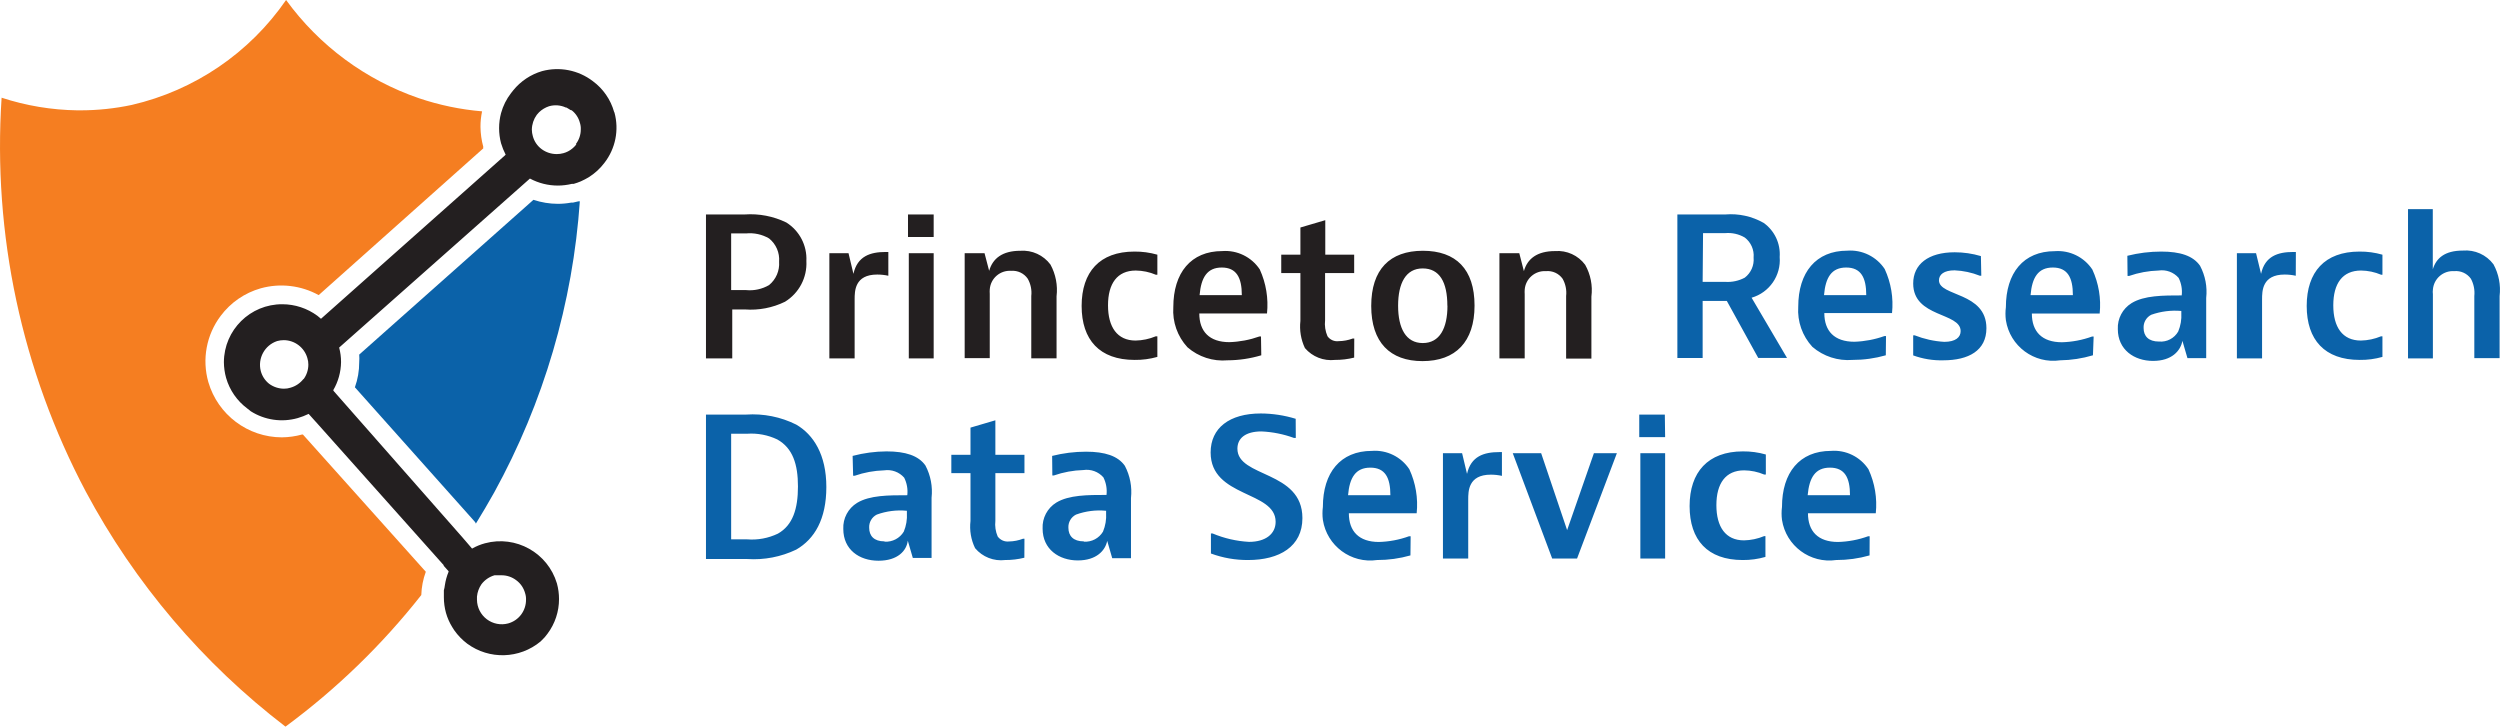
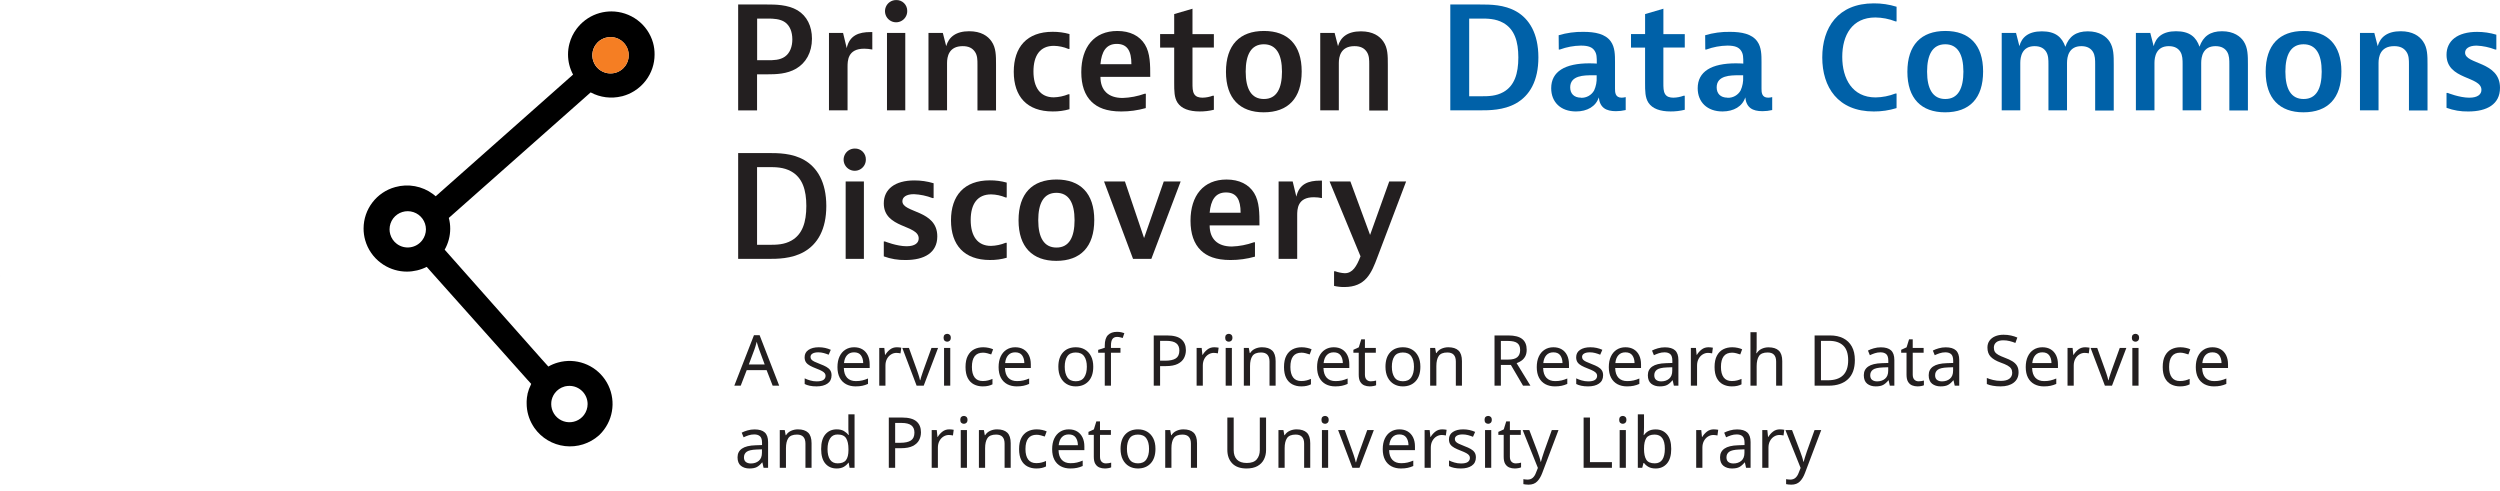
- <svg xmlns="http://www.w3.org/2000/svg" id="Layer_1" data-name="Layer 1" viewBox="0 0 249.23 72.44">
+ <svg xmlns="http://www.w3.org/2000/svg" id="Layer_1" data-name="Layer 1" viewBox="0 0 1279.03 251.16">
  <defs>
-     <style>.cls-2{fill:#0b62a9}.cls-3{fill:#231f20}</style>
+     <style>.cls-1,.cls-4{fill:#231f20;}.cls-2{fill:#f57e23;}.cls-3{fill:#0061a8;}.cls-4{font-size:36px;font-family:BerninaSans, Bernina Sans;}.cls-5{letter-spacing:0em;}.cls-6{letter-spacing:-0.02em;}.cls-7{letter-spacing:0em;}.cls-8{letter-spacing:-0.01em;}.cls-9{letter-spacing:0em;}.cls-10{letter-spacing:-0.02em;}.cls-11{letter-spacing:-0.01em;}.cls-12{letter-spacing:-0.02em;}.cls-13{letter-spacing:-0.02em;}.cls-14{letter-spacing:-0.01em;}.cls-15{letter-spacing:-0.02em;}.cls-16{letter-spacing:-0.01em;}.cls-17{letter-spacing:-0.01em;}</style>
  </defs>
-   <path d="M30.19 43.31L42.45 57a7.39 7.39 0 00-.45 2.32 70.42 70.42 0 01-13.54 13.12A72.63 72.63 0 018.55 49 73.57 73.57 0 01.16 9.74 25.44 25.44 0 007.7 11H8a24.65 24.65 0 005.14-.54A25.73 25.73 0 0028.52 0a27.3 27.3 0 0013.24 9.79 26.66 26.66 0 006.3 1.31 7.26 7.26 0 00-.16 1.54 7.92 7.92 0 00.28 2 .25.25 0 000 .15L31.77 29.42a7.71 7.71 0 00-5.77-.68 7.57 7.57 0 00-4 2.75 7.53 7.53 0 00-1.23 6.6 7.65 7.65 0 007.33 5.51 7.91 7.91 0 002-.28h.08" fill="#f57e21" />
-   <path class="cls-2" d="M57.81 20a70.33 70.33 0 01-8.54 29.09c-.6 1.07-1.21 2.11-1.83 3.11l-.06-.13-.1-.12-11.9-13.34a7.29 7.29 0 00.43-2.49 5 5 0 000-.77l17.37-15.43a7.73 7.73 0 002.43.4 7.28 7.28 0 001.32-.12h.18l.56-.13h.14" />
-   <path class="cls-3" d="M61.22 11.15a5.74 5.74 0 00-2.12-3.06 5.84 5.84 0 00-5.06-1A5.81 5.81 0 0051.17 9a3 3 0 00-.22.28 5.7 5.7 0 00-1 2 5.91 5.91 0 000 3 6.63 6.63 0 00.46 1.14l-.07.07L32 31.78l-.36-.3a5.91 5.91 0 00-3.49-1.15 5.8 5.8 0 00-5.83 5.77 6 6 0 00.22 1.57 5.8 5.8 0 002.12 3.06L25 41a5.79 5.79 0 004.68.68 6.82 6.82 0 001.09-.42l.07.08.9 1 12.49 14v.06l.1.11.39.44V57a5.67 5.67 0 00-.37 1.34 3.06 3.06 0 01-.1.51v.69a5.87 5.87 0 00.21 1.56 5.55 5.55 0 00.62 1.41 3 3 0 00.21.33 6 6 0 001.29 1.33 5.94 5.94 0 007.31-.22l.08-.08a4.43 4.43 0 00.61-.69 5.75 5.75 0 001.15-3.46 5.87 5.87 0 00-.21-1.56 5.89 5.89 0 00-7.17-4 5.57 5.57 0 00-1.29.53l-.71-.83-.09-.1-.1-.12L33.28 39l-.06-.1a5.68 5.68 0 00.78-2.8 5.45 5.45 0 00-.19-1.45L52.83 17.8a5.88 5.88 0 002.78.7 6 6 0 001.4-.17h.18a6 6 0 00.71-.25 7.37 7.37 0 00.79-.41 5.83 5.83 0 001.57-1.44 5.72 5.72 0 001-5m-31 26.54a2.49 2.49 0 01-1.3.88 2.07 2.07 0 01-.66.1 2.52 2.52 0 01-1.47-.49A2.4 2.4 0 0126 37a2.5 2.5 0 011.63-3 2.5 2.5 0 01.66-.09 2.46 2.46 0 012.35 1.78 2.11 2.11 0 01.1.66 2.45 2.45 0 01-.49 1.47m17.3 21.65a2.61 2.61 0 01.45-1.23 2.51 2.51 0 011.3-.89h.7a2.4 2.4 0 011.46.49 2.36 2.36 0 01.89 1.3 1.85 1.85 0 01.09.66 2.46 2.46 0 01-.48 1.46 2.41 2.41 0 01-1.3.89 2.47 2.47 0 01-3.11-2.35v-.24m9.91-45.18a1.61 1.61 0 01-.24.28l-.18.16a2.33 2.33 0 01-.87.45 2.44 2.44 0 01-.66.09 2.52 2.52 0 01-1.51-.49 2.37 2.37 0 01-.88-1.29 2.45 2.45 0 01-.1-.66 2.59 2.59 0 01.49-1.47 2.85 2.85 0 01.23-.26 2.62 2.62 0 011-.6 2.4 2.4 0 011.67.13h.06a1.75 1.75 0 01.27.16.36.36 0 01.12.08L57 11a2.31 2.31 0 01.81 1.24 1.85 1.85 0 01.09.66 2.4 2.4 0 01-.49 1.46M74.23 21.38a8.19 8.19 0 014.16.8 4.28 4.28 0 012 3.84 4.48 4.48 0 01-2.13 4.06 7.78 7.78 0 01-4 .77H73v4.88h-2.62V21.38zm-1.34 7.54h1.49a3.81 3.81 0 002.29-.5 2.75 2.75 0 001-2.33 2.7 2.7 0 00-1-2.32 3.81 3.81 0 00-2.29-.5h-1.49zM88.56 27.49a5.17 5.17 0 00-1.11-.12c-2.25 0-2.25 1.66-2.25 2.48v5.88h-2.52V25.24h1.91l.49 2.06c.39-1.76 1.68-2.18 3.21-2.18h.27zM93.08 23.63h-2.56v-2.25h2.56zm0 12.1H90.6V25.24h2.48zM98.15 25.24l.46 1.76c.35-1.22 1.3-2 3.11-2a3.44 3.44 0 013 1.37 5.3 5.3 0 01.61 3.17v6.18h-2.52v-6.21a2.85 2.85 0 00-.35-1.72 1.83 1.83 0 00-1.66-.79 2 2 0 00-2.13 1.86 3 3 0 000 .43v6.41h-2.5V25.24zM115.38 35.58a7.91 7.91 0 01-2.27.3c-3.49 0-5.28-2-5.28-5.38s1.79-5.42 5.26-5.42a8 8 0 012.29.31v2h-.15a5.27 5.27 0 00-2-.42c-1.85 0-2.77 1.3-2.77 3.47s.92 3.51 2.75 3.51a5.47 5.47 0 002-.42h.17zM125.74 35.42a11.94 11.94 0 01-3.36.5 5.37 5.37 0 01-4-1.3 5.36 5.36 0 01-1.41-4c0-3.42 1.75-5.59 4.88-5.59a4.12 4.12 0 013.74 1.83 8.49 8.49 0 01.72 4.39h-6.75c0 1.79 1 2.86 3 2.86a9.85 9.85 0 003-.57h.15zm-1.94-6c0-1.75-.54-2.75-2-2.75s-2.06 1-2.21 2.75zM135 35.65a7.62 7.62 0 01-1.91.23 3.43 3.43 0 01-3-1.18 5 5 0 01-.45-2.71v-4.77h-1.91v-1.83h1.91v-2.71l2.48-.73v3.44H135v1.83h-2.9v4.7a3.12 3.12 0 00.24 1.6 1.18 1.18 0 001.12.49 4.08 4.08 0 001.39-.26h.16zM141.81 36c-3.23 0-5.11-1.87-5.11-5.5s1.85-5.5 5.15-5.5 5.15 1.84 5.15 5.46-1.89 5.54-5.19 5.54m2.48-5.52c0-2.36-.78-3.72-2.46-3.72s-2.45 1.47-2.45 3.72.78 3.72 2.46 3.72 2.46-1.47 2.46-3.72M151.46 25.24l.46 1.79c.34-1.22 1.3-2 3.11-2a3.41 3.41 0 013 1.37 5.14 5.14 0 01.62 3.17v6.18h-2.52v-6.24a2.85 2.85 0 00-.35-1.72 1.83 1.83 0 00-1.66-.76 2 2 0 00-2.12 1.86 3 3 0 000 .43v6.41h-2.52V25.24z" />
-   <path class="cls-2" d="M169.74 30v5.69h-2.52V21.38H172a6.61 6.61 0 013.82.84 3.83 3.83 0 011.6 3.4 3.9 3.9 0 01-2.8 4.06l3.53 6h-2.87L172.15 30zm0-1.9H172a3.61 3.61 0 001.94-.42 2.26 2.26 0 00.88-2 2.26 2.26 0 00-.88-2 3.28 3.28 0 00-1.94-.44h-2.22zM188 35.42a12 12 0 01-3.32.46 5.46 5.46 0 01-4-1.3 5.36 5.36 0 01-1.41-4c0-3.42 1.76-5.59 4.89-5.59a4.11 4.11 0 013.73 1.83 8.4 8.4 0 01.73 4.39h-6.75c0 1.79 1 2.86 3 2.86a9.85 9.85 0 003-.57h.15zm-1.95-6c0-1.75-.53-2.75-2-2.75s-2.06 1-2.21 2.75zM197.52 27.49h-.14a7.73 7.73 0 00-2.52-.54c-1.07 0-1.56.42-1.56 1 0 1.62 4.73 1.14 4.73 4.77 0 2.23-1.78 3.2-4.3 3.2a8.08 8.08 0 01-3-.49v-2h.15a9.57 9.57 0 002.94.65c1.14 0 1.64-.46 1.64-1.07 0-1.89-4.73-1.33-4.73-4.75 0-1.9 1.49-3.11 4.14-3.11a9.16 9.16 0 012.61.38zM208.65 35.42a12.05 12.05 0 01-3.27.5 4.78 4.78 0 01-5.41-4 5.06 5.06 0 010-1.29c0-3.42 1.75-5.59 4.88-5.59a4.12 4.12 0 013.74 1.83 8.4 8.4 0 01.73 4.39h-6.76c0 1.79 1 2.86 3 2.86a9.55 9.55 0 003-.57h.16zm-2-6c0-1.75-.53-2.75-2-2.75s-2.07 1-2.22 2.75zM212.08 25.5a13.79 13.79 0 013.38-.42c1.89 0 3.18.42 3.87 1.42a5.55 5.55 0 01.61 3.2v6h-1.87l-.5-1.72c-.19 1-1.06 2-2.93 2s-3.51-1.11-3.51-3.17a2.89 2.89 0 011.37-2.59c1.26-.77 3.13-.77 5-.77a3.11 3.11 0 00-.31-1.75 2.22 2.22 0 00-2-.73 9.85 9.85 0 00-2.94.54h-.15zm3.17 8.55a2 2 0 001.9-1 4.09 4.09 0 00.31-1.83V31a7.12 7.12 0 00-3 .38 1.4 1.4 0 00-.76 1.32c0 .82.5 1.35 1.53 1.35M228.87 27.49a5.17 5.17 0 00-1.11-.12c-2.25 0-2.25 1.66-2.25 2.48v5.88H223V25.24h1.91l.5 2.06c.38-1.76 1.68-2.18 3.2-2.18h.27zM237.51 35.58a7.91 7.91 0 01-2.27.3c-3.49 0-5.28-2-5.28-5.38s1.79-5.42 5.26-5.42a8 8 0 012.29.31v2h-.13a5.27 5.27 0 00-2-.42c-1.86 0-2.77 1.3-2.77 3.47s.91 3.51 2.75 3.51a5.47 5.47 0 002-.42h.15zM242.53 20.85v6c.34-1.11 1.18-1.87 3-1.87a3.44 3.44 0 013.05 1.37 5.3 5.3 0 01.61 3.17v6.18h-2.52v-6.19a3 3 0 00-.34-1.72 1.83 1.83 0 00-1.66-.76 2 2 0 00-2.13 1.85 1.61 1.61 0 000 .44v6.41h-2.48V20.85zM74.38 41.33a9.71 9.71 0 015 1c1.72 1 3 3 3 6.22s-1.18 5.19-3 6.24a9.81 9.81 0 01-4.89.94h-4.11v-14.4zm-1.49 12.44h1.6a6 6 0 003.06-.57c1.49-.84 2-2.48 2-4.7s-.52-3.83-2.06-4.69a6 6 0 00-3-.57h-1.6zM85 45.45a13.55 13.55 0 013.38-.45c1.89 0 3.19.42 3.88 1.41a5.59 5.59 0 01.61 3.21v6H91l-.5-1.72c-.12 1-1 2-2.92 2s-3.51-1.11-3.51-3.17a2.89 2.89 0 011.38-2.6c1.26-.76 3.13-.76 5-.76a3.11 3.11 0 00-.31-1.75 2.22 2.22 0 00-2-.73 9.85 9.85 0 00-2.94.54h-.15zM88.19 54a2.08 2.08 0 001.91-1 4.13 4.13 0 00.31-1.84v-.24a6.82 6.82 0 00-3 .38 1.39 1.39 0 00-.76 1.31c0 .82.49 1.36 1.52 1.36M102.12 55.6a7.62 7.62 0 01-1.91.23 3.38 3.38 0 01-3-1.18 4.87 4.87 0 01-.46-2.71v-4.77h-1.91v-1.83h1.91v-2.71l2.48-.73v3.44h2.9v1.83h-2.9v4.75a3.09 3.09 0 00.23 1.56 1.22 1.22 0 001.13.5 4.09 4.09 0 001.39-.27h.15zM104.89 45.45a13.79 13.79 0 013.38-.42c1.88 0 3.18.42 3.87 1.41a5.59 5.59 0 01.61 3.21v6h-1.87l-.5-1.73c-.19.95-1.06 1.95-2.93 1.95s-3.51-1.11-3.51-3.17a2.88 2.88 0 011.37-2.6c1.26-.76 3.13-.76 5-.76a3.11 3.11 0 00-.31-1.75 2.22 2.22 0 00-2-.73 9.85 9.85 0 00-2.94.54h-.15zm3.17 8.55a2.06 2.06 0 001.9-1 4.13 4.13 0 00.31-1.84v-.24a6.82 6.82 0 00-3 .38 1.39 1.39 0 00-.76 1.31c0 .82.5 1.36 1.53 1.36M129.18 43.66H129a10.85 10.85 0 00-3.24-.65c-1.6 0-2.4.68-2.4 1.72 0 2.9 6.48 2.15 6.48 6.92 0 2.84-2.29 4.18-5.41 4.18a10.47 10.47 0 01-3.71-.65v-2h.16a10.91 10.91 0 003.64.84c1.66 0 2.65-.8 2.65-2 0-3.11-6.48-2.39-6.48-6.91 0-2.44 1.87-3.89 5-3.89a12.08 12.08 0 013.48.53zM140.61 55.37a12 12 0 01-3.32.46 4.78 4.78 0 01-5.41-4 5.06 5.06 0 010-1.29c0-3.42 1.75-5.59 4.88-5.59a4.1 4.1 0 013.74 1.83 8.4 8.4 0 01.73 4.39h-6.76c0 1.79 1 2.86 3 2.86a9.55 9.55 0 003-.57h.16zm-2-6c0-1.76-.53-2.75-2-2.75s-2.07 1-2.22 2.75zM149.73 47.44a5.17 5.17 0 00-1.11-.12c-2.25 0-2.25 1.66-2.25 2.48v5.88h-2.52v-10.5h1.91l.49 2.06c.39-1.75 1.68-2.17 3.21-2.17h.27zM153.64 45.18l2.59 7.67 2.67-7.67h2.29l-3.97 10.5h-2.48l-3.93-10.5h2.83zM166 43.58h-2.58v-2.25h2.55zm0 12.1h-2.47v-10.5H166zM176 55.52a7.92 7.92 0 01-2.27.31c-3.5 0-5.29-2-5.29-5.38s1.83-5.45 5.31-5.45a8 8 0 012.29.31v2h-.16a5.27 5.27 0 00-2-.42c-1.85 0-2.77 1.3-2.77 3.47s.92 3.51 2.75 3.51a5.47 5.47 0 002-.42h.14zM186.38 55.37a12 12 0 01-3.32.46 4.78 4.78 0 01-5.41-4 5.06 5.06 0 010-1.29c0-3.42 1.75-5.59 4.88-5.59a4.1 4.1 0 013.74 1.83 8.4 8.4 0 01.73 4.39h-6.76c0 1.79 1 2.86 3 2.86a9.55 9.55 0 003-.57h.15zm-1.95-6c0-1.76-.53-2.75-2-2.75s-2.06 1-2.22 2.75z" />
+   <path d="M157.46,75.87a22,22,0,0,0-8.07-11.68,22.36,22.36,0,0,0-13.26-4.38,22.66,22.66,0,0,0-6,.82,22.11,22.11,0,0,0-10.91,7c-.3.34-.59.69-.85,1.05a21.74,21.74,0,0,0-3.7,7.65h0v0h0a21.44,21.44,0,0,0-.71,5.5,21.67,21.67,0,0,0,2.58,10.3l-.28.25-70,62c-.45-.4-.92-.78-1.4-1.14a22.33,22.33,0,0,0-19.28-3.56A22,22,0,0,0,9.36,170.87a21.86,21.86,0,0,0,.83,6h0a22,22,0,0,0,8.08,11.67c.37.27.74.53,1.13.78.11.07.21.15.32.21a22.27,22.27,0,0,0,11.81,3.4,22.74,22.74,0,0,0,10.14-2.43l.29.33h0l3.44,3.88,47.53,53.25.2.23.39.41v0L95,250.24l.12.13c0,.09-.09.17-.12.26l0,.05a21.13,21.13,0,0,0-1.74,4.71,0,0,0,0,0,0,0,.28.28,0,0,0,0,.13c-.15.65-.26,1.3-.35,2a.17.17,0,0,1,0,.07.22.22,0,0,1,0,.08q-.09.76-.12,1.53c0,.36,0,.71,0,1.07a21.47,21.47,0,0,0,.82,6,21.74,21.74,0,0,0,2.33,5.35c.25.43.52.85.8,1.26a22.28,22.28,0,0,0,33,3.86l.31-.29a21.41,21.41,0,0,0,2.31-2.64,22,22,0,0,0-23.57-34.36,21.23,21.23,0,0,0-4.9,2.05L101,238.28l-.33-.36-.41-.46L51.11,182l0,0-.26-.29a21.82,21.82,0,0,0,2.84-10.75,21.25,21.25,0,0,0-.72-5.5l72.56-64.22a22.31,22.31,0,0,0,15.91,2h0c.22,0,.43-.1.65-.16h0a21.82,21.82,0,0,0,2.72-.95,23.63,23.63,0,0,0,3-1.56,22.29,22.29,0,0,0,6-5.48,21.85,21.85,0,0,0,4.43-13.17A21.55,21.55,0,0,0,157.46,75.87Zm-118.08,101a9.31,9.31,0,0,1-13,1.87A9.24,9.24,0,0,1,23,173.81a8.92,8.92,0,0,1-.35-2.53,9.37,9.37,0,0,1,1.85-5.56,9.33,9.33,0,0,1,16.77,5.58A9.39,9.39,0,0,1,39.38,176.87Zm66,82.94a9.37,9.37,0,0,1,1.81-4.69,9.25,9.25,0,0,1,4.93-3.39l.56-.14a10.29,10.29,0,0,1,2-.2,9.32,9.32,0,0,1,9.3,9.32,9.37,9.37,0,0,1-1.85,5.56,9.32,9.32,0,0,1-16.42-3.06,9.63,9.63,0,0,1-.35-2.52A6.4,6.4,0,0,1,105.42,259.81Zm37.75-172a8.59,8.59,0,0,1-.93,1.07,8,8,0,0,1-.69.62,9.28,9.28,0,0,1-3.31,1.7,9.61,9.61,0,0,1-2.52.34,9.3,9.3,0,0,1-7.44-14.88,10.51,10.51,0,0,1,.87-1h0l.08-.09a9.38,9.38,0,0,1,4-2.28,8.92,8.92,0,0,1,2.53-.35,9.24,9.24,0,0,1,3.82.83l.23.11a6.61,6.61,0,0,1,1.06.61,4.63,4.63,0,0,1,.46.31l.27.22a9.05,9.05,0,0,1,3.1,4.71,8.85,8.85,0,0,1,.35,2.52A9.26,9.26,0,0,1,143.17,87.81Z" transform="translate(176.65 -53.97)" />
+   <polygon class="cls-1" points="0.2 141.33 0 141.12 0 141.1 0.2 141.33" />
+   <path class="cls-2" d="M143.17,87.81a8.59,8.59,0,0,1-.93,1.07,8,8,0,0,1-.69.62,9.28,9.28,0,0,1-3.31,1.7,9.61,9.61,0,0,1-2.52.34,9.3,9.3,0,0,1-7.44-14.88,10.51,10.51,0,0,1,.87-1h0l.08-.09a9.38,9.38,0,0,1,4-2.28,8.92,8.92,0,0,1,2.53-.35,9.24,9.24,0,0,1,3.82.83l.23.11a6.61,6.61,0,0,1,1.06.61,4.63,4.63,0,0,1,.46.31l.27.22a9.05,9.05,0,0,1,3.1,4.71,8.85,8.85,0,0,1,.35,2.52A9.26,9.26,0,0,1,143.17,87.81Z" transform="translate(176.65 -53.97)" />
+   <path class="cls-1" d="M215.71,56.27c4.18,0,10.66,0,15.7,3,4.75,2.88,7.35,8.07,7.35,14.48,0,7.13-3.17,12.45-8.07,15.33C225.94,91.84,220.61,92,215.57,92h-4.9v18.44H201V56.27Zm-5,28.51h5.62c2.59,0,6.05,0,8.64-1.87s3.75-5.18,3.75-8.78c0-3.89-1.3-7.06-3.75-8.79s-6.05-1.87-8.64-1.87h-5.62Z" transform="translate(176.65 -53.97)" />
+   <path class="cls-1" d="M269.64,79.31a21.64,21.64,0,0,0-4.17-.43c-8.5,0-8.5,6.26-8.5,9.36v22.18h-9.51V70.81h7.21l1.87,7.78c1.44-6.62,6.33-8.21,12.09-8.21h1Z" transform="translate(176.65 -53.97)" />
+   <path class="cls-1" d="M287.5,59.58A5.69,5.69,0,1,1,281.81,54,5.47,5.47,0,0,1,287.5,59.58Zm-1,11.23v39.61h-9.36V70.81Z" transform="translate(176.65 -53.97)" />
+   <path class="cls-1" d="M305.71,70.81l1.73,6.77c1.3-4.6,4.9-7.63,11.74-7.63,6.12,0,9.57,2.45,11.45,5.19,2.3,3.31,2.3,7.2,2.3,12v23.33h-9.5V86.94c0-2.3,0-4.6-1.3-6.48s-3.17-2.88-6.26-2.88c-7.13,0-8,5.48-8,8.64v24.2h-9.5V70.81Z" transform="translate(176.65 -53.97)" />
+   <path class="cls-1" d="M370.51,109.84a29.7,29.7,0,0,1-8.57,1.15c-13.17,0-19.94-7.63-19.94-20.3s6.77-20.45,19.87-20.45a31.23,31.23,0,0,1,8.64,1.15V79h-.57a20.06,20.06,0,0,0-7.42-1.58c-7,0-10.44,4.9-10.44,13.1s3.46,13.25,10.37,13.25a21.14,21.14,0,0,0,7.49-1.58h.57Z" transform="translate(176.65 -53.97)" />
+   <path class="cls-1" d="M409.54,109.27A45.6,45.6,0,0,1,397,111c-7.63,0-12.1-2-15.12-4.89-3.6-3.46-5.33-8.64-5.33-15.2,0-12.88,6.62-21.09,18.43-21.09,6.48,0,11.38,2.45,14.12,6.91s2.73,10.37,2.73,16.56H386.35c0,6.77,3.89,10.8,11.38,10.8A37.21,37.21,0,0,0,409,101.92h.58ZM402.19,86.8c0-6.62-2-10.37-7.49-10.37s-7.77,4-8.35,10.37Z" transform="translate(176.65 -53.97)" />
+   <path class="cls-1" d="M444.38,110.13a29,29,0,0,1-7.2.86c-5.47,0-9.36-1.44-11.37-4.46-1.73-2.66-1.73-6-1.73-10.22v-18h-7.2V71.39h7.2V61.17l9.36-2.74v13h10.94V78.3H433.44V96.16c0,2.59,0,4.47.86,5.91s2.45,1.87,4.25,1.87a15.49,15.49,0,0,0,5.26-1h.57Z" transform="translate(176.65 -53.97)" />
+   <path class="cls-1" d="M469.87,111.43c-12.17,0-19.3-7.06-19.3-20.74s7-20.88,19.45-20.88c12.16,0,19.29,7,19.29,20.73S482.33,111.43,469.87,111.43Zm9.36-20.81c0-8.93-3-14-9.29-14-6.62,0-9.28,5.54-9.28,14,0,8.93,2.95,14,9.28,14C476.57,104.66,479.23,99.11,479.23,90.62Z" transform="translate(176.65 -53.97)" />
+   <path class="cls-1" d="M506.16,70.81l1.73,6.77C509.18,73,512.78,70,519.62,70c6.12,0,9.58,2.45,11.45,5.19,2.31,3.31,2.31,7.2,2.31,12v23.33h-9.51V86.94c0-2.3,0-4.6-1.29-6.48s-3.17-2.88-6.27-2.88c-7.13,0-8,5.48-8,8.64v24.2h-9.51V70.81Z" transform="translate(176.65 -53.97)" />
+   <path class="cls-3" d="M580.46,56.27c5.33,0,12.46,0,18.72,3.6,6.48,3.74,11.23,11.16,11.23,23.47,0,12-4.46,19.59-11.52,23.55-6.33,3.53-13.61,3.53-18.43,3.53H565.34V56.27ZM575,103.22h6c4,0,7.77-.07,11.52-2.16,5.61-3.17,7.63-9.36,7.63-17.72,0-8.13-1.94-14.47-7.78-17.71-3.89-2.16-8.06-2.16-11.37-2.16h-6Z" transform="translate(176.65 -53.97)" />
+   <path class="cls-3" d="M620.78,72a41.5,41.5,0,0,1,12.67-1.73c5.91,0,11.23,1,14,4.9,2.16,3,2.16,7,2.16,10.65V99.33c0,1.66,0,4.61,3.38,4.61a8.59,8.59,0,0,0,2.09-.29v6.62a21.48,21.48,0,0,1-5,.58c-5,0-8.21-1.73-8.78-7.06-1.44,4.61-5.91,7.2-11.67,7.2-7.77,0-12.67-4.75-12.67-11.88,0-8.57,7.06-12.74,19.59-12.74,2.3,0,3.74.14,3.74.14,0-3.31,0-4.89-1.15-6.62s-3.1-2.59-7-2.59a32.58,32.58,0,0,0-10.73,2h-.57Zm11.45,32a7.35,7.35,0,0,0,6.69-3.75,14.73,14.73,0,0,0,1.3-6.91v-.86h-2.16c-4.18,0-11.38,0-11.38,6.19C626.68,101.78,628.55,103.94,632.23,103.94Z" transform="translate(176.65 -53.97)" />
+   <path class="cls-3" d="M685.29,110.13a29,29,0,0,1-7.2.86c-5.47,0-9.36-1.44-11.38-4.46-1.72-2.66-1.72-6-1.72-10.22v-18h-7.2V71.39H665V61.17l9.36-2.74v13h10.94V78.3H674.35V96.16c0,2.59,0,4.47.86,5.91s2.45,1.87,4.25,1.87a15.49,15.49,0,0,0,5.26-1h.57Z" transform="translate(176.65 -53.97)" />
+   <path class="cls-3" d="M695.73,72a41.5,41.5,0,0,1,12.67-1.73c5.91,0,11.23,1,14,4.9,2.16,3,2.16,7,2.16,10.65V99.33c0,1.66,0,4.61,3.39,4.61a8.46,8.46,0,0,0,2.08-.29v6.62a21.48,21.48,0,0,1-5,.58c-5,0-8.21-1.73-8.78-7.06-1.44,4.61-5.91,7.2-11.67,7.2-7.77,0-12.67-4.75-12.67-11.88,0-8.57,7.06-12.74,19.59-12.74,2.3,0,3.74.14,3.74.14,0-3.31,0-4.89-1.15-6.62s-3.1-2.59-7-2.59a32.58,32.58,0,0,0-10.73,2h-.57Zm11.45,32a7.35,7.35,0,0,0,6.69-3.75,14.73,14.73,0,0,0,1.3-6.91v-.86H713c-4.18,0-11.38,0-11.38,6.19C701.63,101.78,703.5,103.94,707.18,103.94Z" transform="translate(176.65 -53.97)" />
+   <path class="cls-3" d="M793.65,109.27A38.7,38.7,0,0,1,782,111c-18.44,0-26.36-12.52-26.36-27.65S763.55,55.69,782,55.69a38.5,38.5,0,0,1,11.66,1.73v7.49h-.57a29,29,0,0,0-10.3-2c-11.88,0-16.92,9.08-16.92,20.17s5.11,20.73,17.06,20.73a28.86,28.86,0,0,0,10.16-2h.57Z" transform="translate(176.65 -53.97)" />
+   <path class="cls-3" d="M818.49,111.43c-12.17,0-19.3-7.06-19.3-20.74s7-20.88,19.44-20.88c12.17,0,19.3,7,19.3,20.73S831,111.43,818.49,111.43Zm9.36-20.81c0-8.93-3-14-9.29-14-6.62,0-9.29,5.54-9.29,14,0,8.93,3,14,9.29,14C825.19,104.66,827.85,99.11,827.85,90.62Z" transform="translate(176.65 -53.97)" />
+   <path class="cls-3" d="M854.77,70.81l1.73,6.77C857.66,73.12,861,70,868,70s10.3,3,12,7.92c1.87-5.33,5.47-7.92,11.52-7.92s9.5,2.74,11.09,5.19c2.16,3.31,2.16,7.2,2.16,12v23.33h-9.51V86.94c0-2.3,0-4.6-1.15-6.48-1-1.58-2.74-2.88-5.9-2.88-6.48,0-7.35,5.48-7.35,8.64v24.2h-9.5V86.94c0-2.3,0-4.6-1.16-6.48-1-1.58-2.73-2.88-5.9-2.88-6.48,0-7.35,5.48-7.35,8.64v24.2h-9.5V70.81Z" transform="translate(176.65 -53.97)" />
+   <path class="cls-3" d="M923.46,70.81l1.73,6.77c1.15-4.46,4.46-7.63,11.45-7.63s10.3,3,12,7.92c1.88-5.33,5.48-7.92,11.53-7.92s9.5,2.74,11.08,5.19c2.16,3.31,2.16,7.2,2.16,12v23.33h-9.5V86.94c0-2.3,0-4.6-1.15-6.48-1-1.58-2.74-2.88-5.91-2.88-6.48,0-7.34,5.48-7.34,8.64v24.2H940V86.94c0-2.3,0-4.6-1.15-6.48-1-1.58-2.74-2.88-5.9-2.88-6.48,0-7.35,5.48-7.35,8.64v24.2h-9.5V70.81Z" transform="translate(176.65 -53.97)" />
+   <path class="cls-3" d="M1001.8,111.43c-12.17,0-19.3-7.06-19.3-20.74s7-20.88,19.44-20.88c12.17,0,19.3,7,19.3,20.73S1014.26,111.43,1001.8,111.43Zm9.36-20.81c0-8.93-2.95-14-9.29-14-6.62,0-9.29,5.54-9.29,14,0,8.93,2.95,14,9.29,14C1008.5,104.66,1011.16,99.11,1011.16,90.62Z" transform="translate(176.65 -53.97)" />
+   <path class="cls-3" d="M1038.08,70.81l1.73,6.77c1.3-4.6,4.9-7.63,11.74-7.63,6.12,0,9.58,2.45,11.45,5.19,2.3,3.31,2.3,7.2,2.3,12v23.33h-9.5V86.94c0-2.3,0-4.6-1.3-6.48s-3.17-2.88-6.26-2.88c-7.13,0-8,5.48-8,8.64v24.2h-9.5V70.81Z" transform="translate(176.65 -53.97)" />
+   <path class="cls-3" d="M1100.51,79.31h-.58a30.39,30.39,0,0,0-9.5-2c-4,0-5.91,1.58-5.91,3.6,0,6.12,17.86,4.32,17.86,18,0,8.42-6.7,12.09-16.2,12.09a30.53,30.53,0,0,1-11.16-1.87v-7.63h.57s6.05,2.45,11.09,2.45c4.32,0,6.2-1.73,6.2-4,0-7.13-17.86-5-17.86-17.93,0-7.2,5.62-11.74,15.62-11.74a33.94,33.94,0,0,1,9.87,1.44Z" transform="translate(176.65 -53.97)" />
+   <path class="cls-1" d="M216.15,132.27c5.32,0,12.45,0,18.72,3.6,6.48,3.74,11.23,11.16,11.23,23.47,0,12-4.46,19.59-11.52,23.55-6.34,3.53-13.61,3.53-18.43,3.53H201V132.27Zm-5.48,46.95h6.05c4,0,7.78-.07,11.52-2.16,5.62-3.17,7.64-9.36,7.64-17.72,0-8.13-1.95-14.47-7.78-17.71-3.89-2.16-8.07-2.16-11.38-2.16h-6.05Z" transform="translate(176.65 -53.97)" />
+   <path class="cls-1" d="M266.33,135.58a5.69,5.69,0,1,1-5.69-5.61A5.47,5.47,0,0,1,266.33,135.58Zm-1,11.23v39.61H256V146.81Z" transform="translate(176.65 -53.97)" />
+   <path class="cls-1" d="M301,155.31h-.57a30.41,30.41,0,0,0-9.51-2c-4,0-5.9,1.58-5.9,3.6,0,6.12,17.86,4.32,17.86,18,0,8.42-6.7,12.09-16.21,12.09a30.53,30.53,0,0,1-11.16-1.87v-7.63h.58s6.05,2.45,11.09,2.45c4.32,0,6.19-1.73,6.19-4,0-7.13-17.86-5-17.86-17.93,0-7.2,5.62-11.74,15.63-11.74a33.83,33.83,0,0,1,9.86,1.44Z" transform="translate(176.65 -53.97)" />
+   <path class="cls-1" d="M338.4,185.84a29.7,29.7,0,0,1-8.57,1.15c-13.17,0-19.94-7.63-19.94-20.3s6.77-20.45,19.87-20.45a31.23,31.23,0,0,1,8.64,1.15V155h-.57a20.06,20.06,0,0,0-7.42-1.58c-7,0-10.44,4.9-10.44,13.1s3.45,13.25,10.37,13.25a21.21,21.21,0,0,0,7.49-1.58h.57Z" transform="translate(176.65 -53.97)" />
+   <path class="cls-1" d="M363.74,187.43c-12.16,0-19.29-7.06-19.29-20.74s7-20.88,19.44-20.88c12.17,0,19.3,7.05,19.3,20.73S376.2,187.43,363.74,187.43Zm9.37-20.81c0-8.93-3-14-9.29-14-6.63,0-9.29,5.54-9.29,14,0,8.93,3,14,9.29,14C370.44,180.66,373.11,175.11,373.11,166.62Z" transform="translate(176.65 -53.97)" />
+   <path class="cls-1" d="M398.88,146.81l9.79,28.95,10.08-28.95h8.64l-15,39.61h-9.36l-14.84-39.61Z" transform="translate(176.65 -53.97)" />
+   <path class="cls-1" d="M465.41,185.27A45.6,45.6,0,0,1,452.88,187c-7.63,0-12.1-2-15.12-4.89-3.6-3.46-5.33-8.64-5.33-15.2,0-12.88,6.62-21.09,18.43-21.09,6.48,0,11.38,2.45,14.12,6.91s2.73,10.37,2.73,16.56H442.22c0,6.77,3.89,10.8,11.38,10.8a37.21,37.21,0,0,0,11.23-2.16h.58Zm-7.35-22.47c0-6.62-2-10.37-7.48-10.37s-7.78,4-8.36,10.37Z" transform="translate(176.65 -53.97)" />
+   <path class="cls-1" d="M499.68,155.31a21.67,21.67,0,0,0-4.18-.43c-8.49,0-8.49,6.26-8.49,9.36v22.18H477.5V146.81h7.2l1.88,7.78c1.43-6.62,6.33-8.21,12.09-8.21h1Z" transform="translate(176.65 -53.97)" />
+   <path class="cls-1" d="M528.05,185.55c-3,8.07-6,15.27-16.92,15.27a22.33,22.33,0,0,1-5.26-.58v-7.49h.58a17.2,17.2,0,0,0,4.89,1c4,0,6.05-3.45,8.07-8.64l-15.84-38.31h10.65l10.08,27.37,9.8-27.37h8.64Z" transform="translate(176.65 -53.97)" />
+   <text class="cls-4" transform="translate(375.68 197.32)">A <tspan class="cls-5" x="34.13" y="0">s</tspan>
+     <tspan x="50.79" y="0">ervi</tspan>
+     <tspan class="cls-6" x="116.31" y="0">c</tspan>
+     <tspan class="cls-7" x="133.23" y="0">e </tspan>
+     <tspan class="cls-8" x="163.8" y="0">o</tspan>
+     <tspan x="185.61" y="0">f </tspan>
+     <tspan class="cls-9" x="211.1" y="0">P</tspan>
+     <tspan x="233.46" y="0">rin</tspan>
+     <tspan class="cls-10" x="279.25" y="0">c</tspan>
+     <tspan class="cls-11" x="296.17" y="0">e</tspan>
+     <tspan class="cls-12" x="316.15" y="0">t</tspan>
+     <tspan x="331.16" y="0">on </tspan>
+     <tspan class="cls-12" x="385.45" y="0">R</tspan>
+     <tspan class="cls-5" x="408.56" y="0">es</tspan>
+     <tspan class="cls-7" x="445.42" y="0">ea</tspan>
+     <tspan class="cls-13" x="486.32" y="0">r</tspan>
+     <tspan x="499.53" y="0">ch </tspan>
+     <tspan class="cls-5" x="549.21" y="0">D</tspan>
+     <tspan class="cls-11" x="576.21" y="0">a</tspan>
+     <tspan x="596.41" y="0">ta Servi</tspan>
+     <tspan class="cls-10" x="728.81" y="0">c</tspan>
+     <tspan class="cls-7" x="745.73" y="0">e</tspan>
+     <tspan x="0" y="42">and </tspan>
+     <tspan class="cls-5" x="75.56" y="42">P</tspan>
+     <tspan x="97.92" y="42">rin</tspan>
+     <tspan class="cls-10" x="143.71" y="42">c</tspan>
+     <tspan class="cls-14" x="160.63" y="42">e</tspan>
+     <tspan class="cls-12" x="180.61" y="42">t</tspan>
+     <tspan x="195.62" y="42">on Uni</tspan>
+     <tspan class="cls-15" x="308.91" y="42">v</tspan>
+     <tspan x="329.76" y="42">e</tspan>
+     <tspan class="cls-16" x="350.1" y="42">r</tspan>
+     <tspan x="363.78" y="42">sity Lib</tspan>
+     <tspan class="cls-17" x="489.05" y="42">r</tspan>
+     <tspan x="502.66" y="42">ary</tspan>
+   </text>
</svg>
